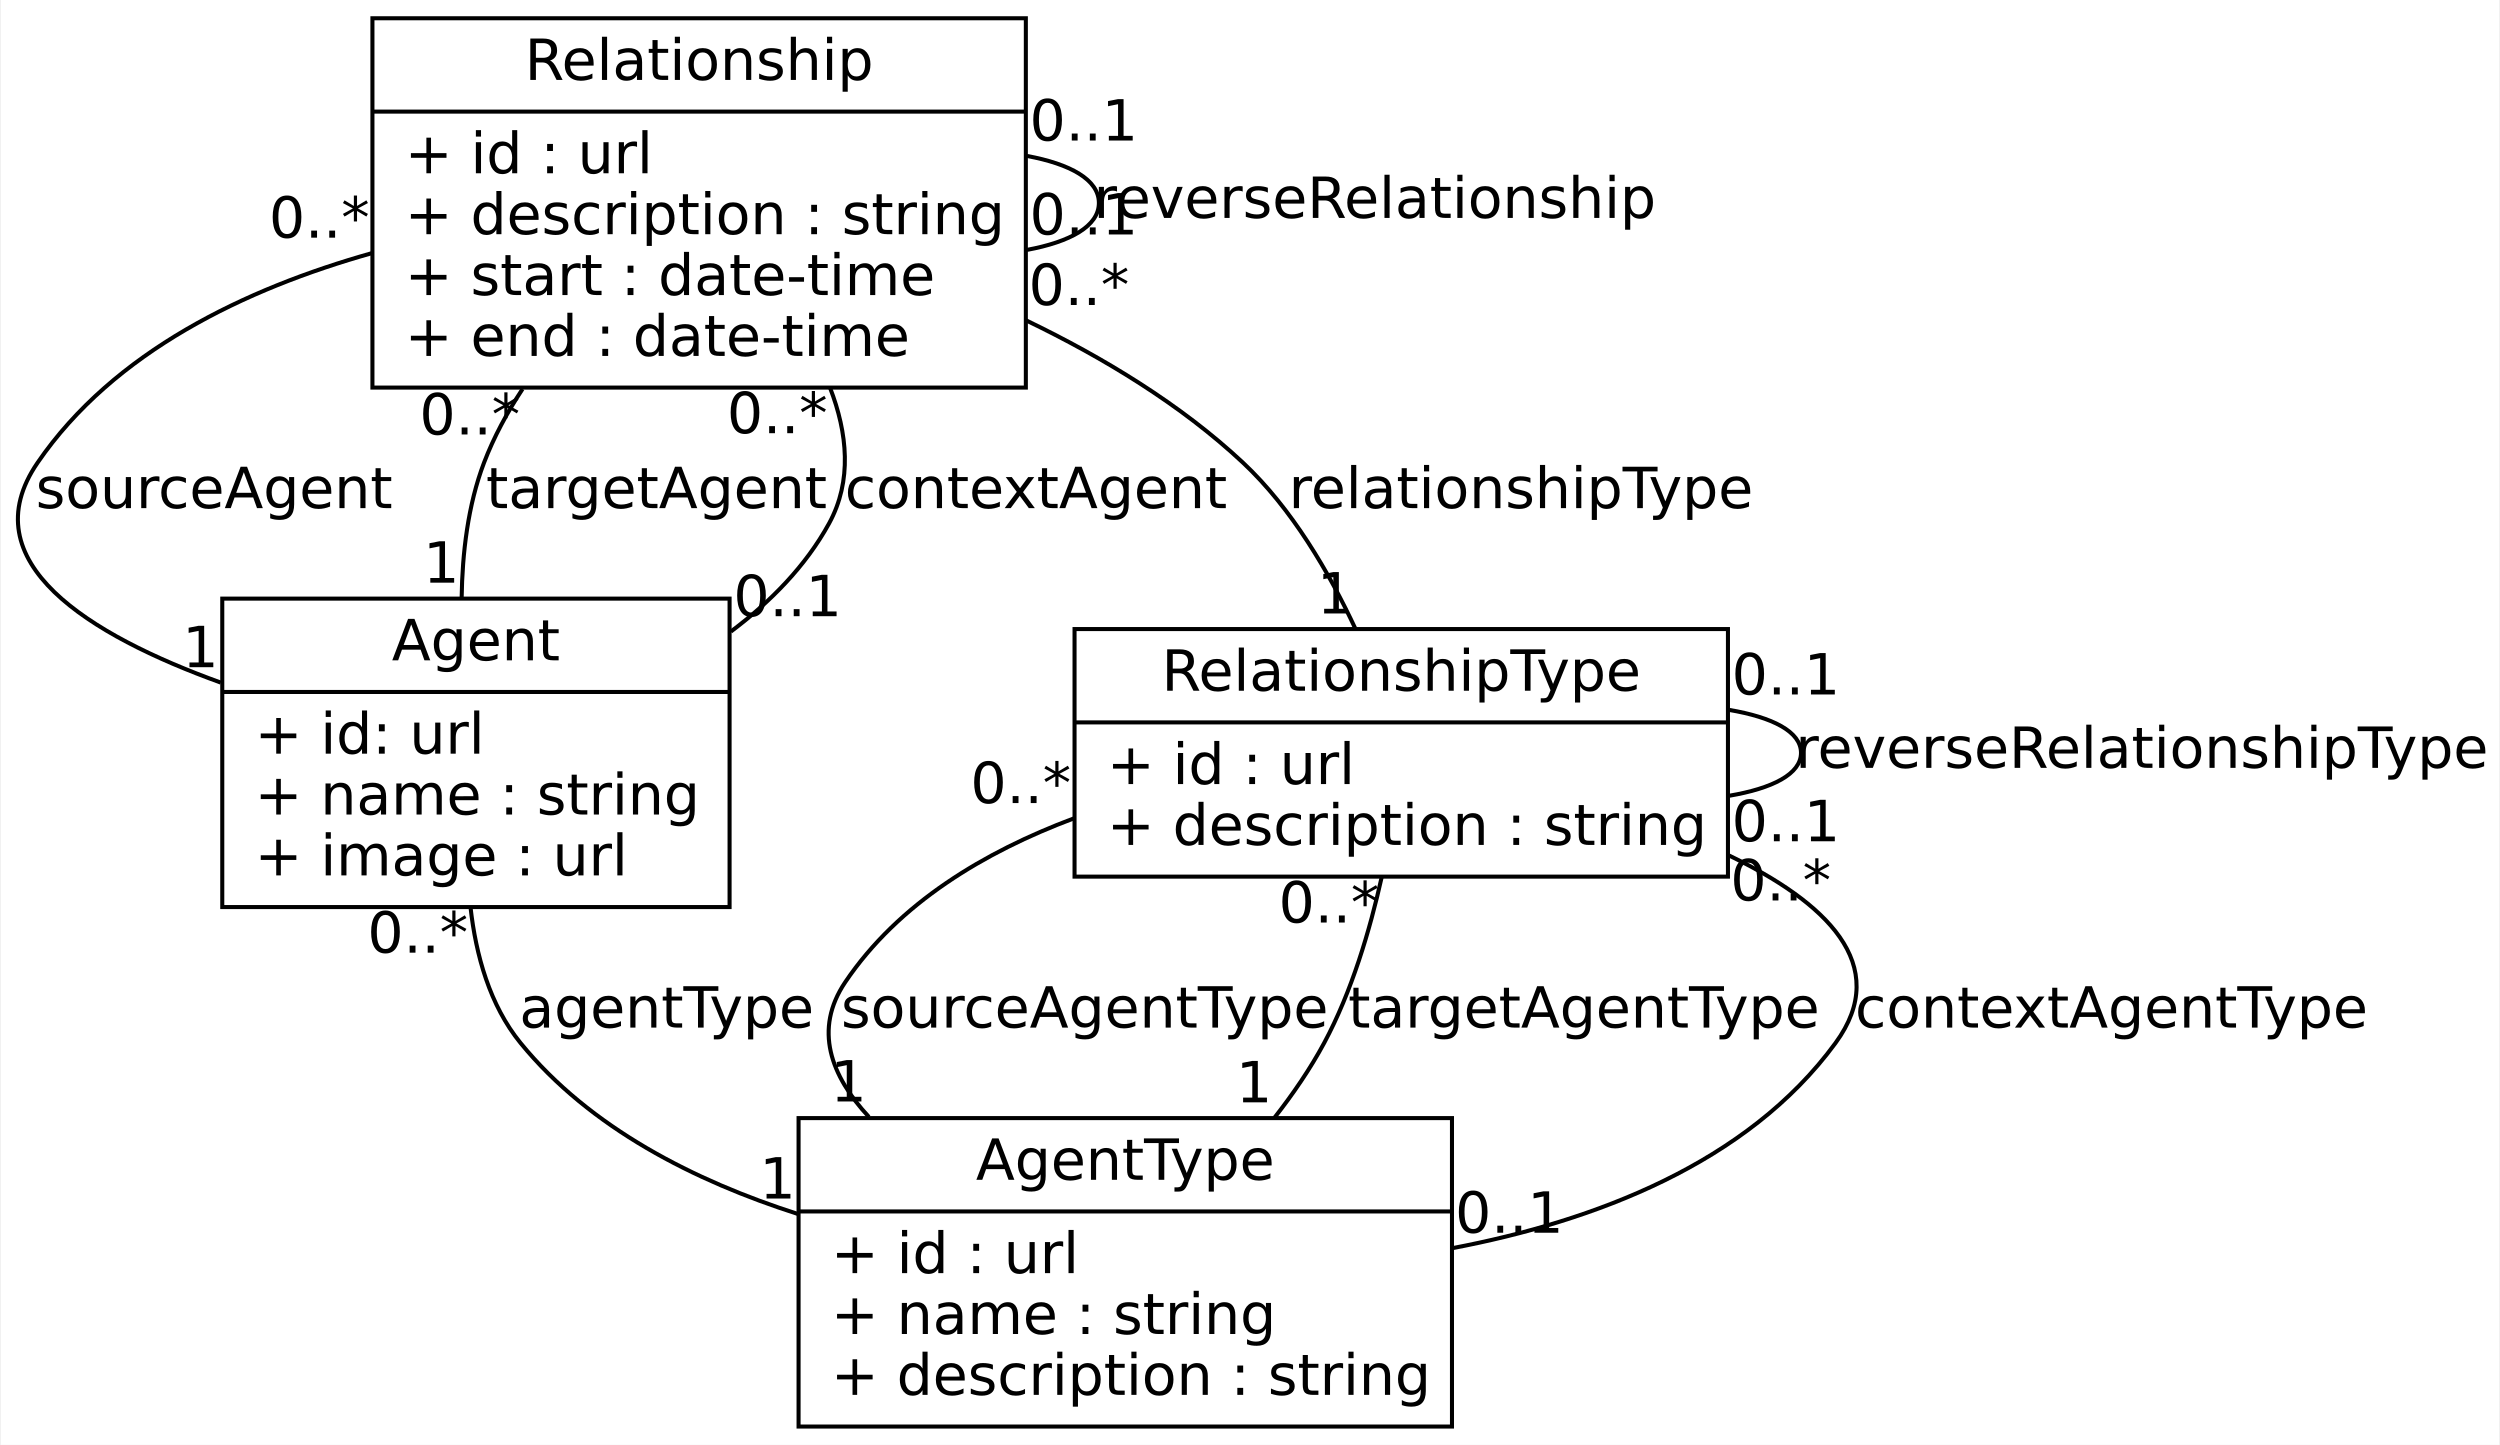
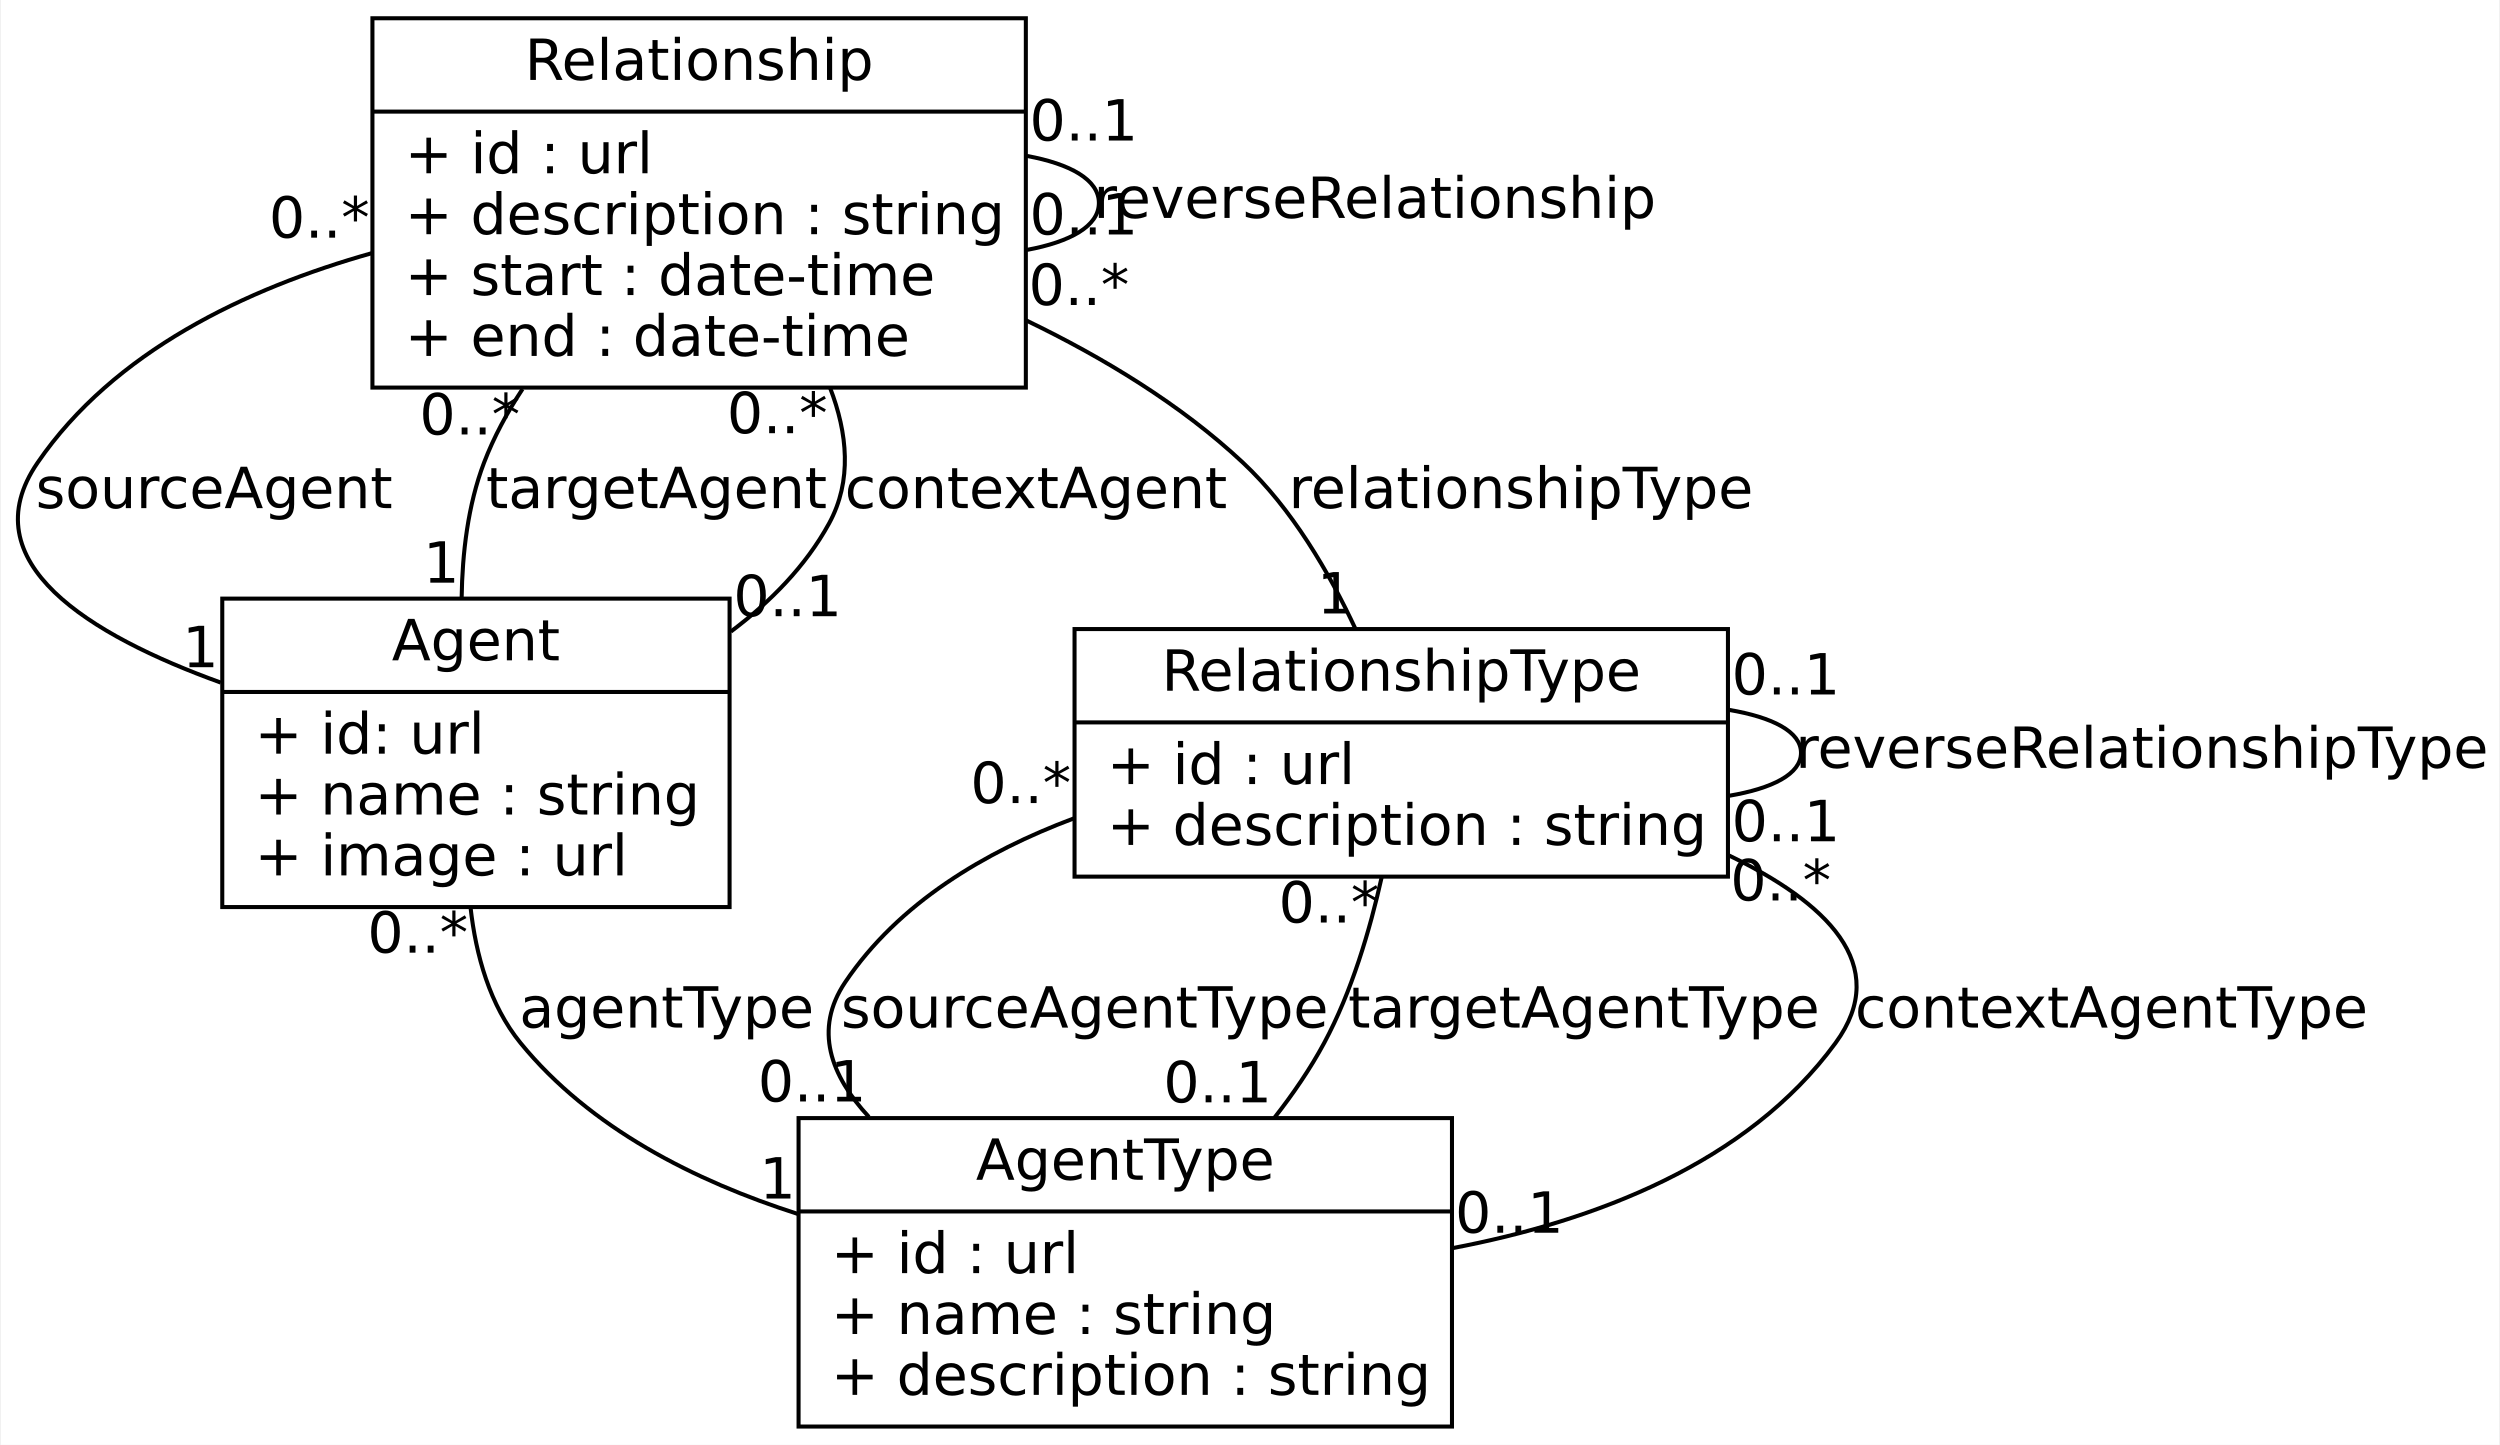
<svg xmlns="http://www.w3.org/2000/svg" width="616pt" height="356pt" viewBox="0.00 0.00 615.54 356.00">
  <g id="graph0" class="graph" transform="scale(1 1) rotate(0) translate(4 352)">
    <polygon fill="white" stroke="none" points="-4,4 -4,-352 611.537,-352 611.537,4 -4,4" />
    <g id="node1" class="node">
      <polygon fill="none" stroke="black" points="192.537,-0.5 192.537,-76.5 353.537,-76.5 353.537,-0.5 192.537,-0.5" />
      <text text-anchor="middle" x="273.037" y="-61.3" font-family="Bitstream Vera Sans" font-size="14.00">AgentType</text>
      <polyline fill="none" stroke="black" points="192.537,-53.5 353.537,-53.5 " />
      <text text-anchor="start" x="200.537" y="-38.3" font-family="Bitstream Vera Sans" font-size="14.00">+ id : url</text>
      <text text-anchor="start" x="200.537" y="-23.3" font-family="Bitstream Vera Sans" font-size="14.00">+ name : string</text>
      <text text-anchor="start" x="200.537" y="-8.3" font-family="Bitstream Vera Sans" font-size="14.00">+ description : string</text>
    </g>
    <g id="node2" class="node">
      <polygon fill="none" stroke="black" points="50.537,-128.5 50.537,-204.5 175.537,-204.5 175.537,-128.5 50.537,-128.5" />
      <text text-anchor="middle" x="113.037" y="-189.3" font-family="Bitstream Vera Sans" font-size="14.00">Agent</text>
      <polyline fill="none" stroke="black" points="50.537,-181.5 175.537,-181.5 " />
      <text text-anchor="start" x="58.537" y="-166.3" font-family="Bitstream Vera Sans" font-size="14.00">+ id: url</text>
      <text text-anchor="start" x="58.537" y="-151.3" font-family="Bitstream Vera Sans" font-size="14.00">+ name : string</text>
      <text text-anchor="start" x="58.537" y="-136.3" font-family="Bitstream Vera Sans" font-size="14.00">+ image : url</text>
    </g>
    <g id="edge8" class="edge">
      <path fill="none" stroke="black" d="M111.704,-128.468C113.02,-116.685 116.44,-104.309 124.037,-95 141.142,-74.042 166.986,-60.996 192.372,-52.877" />
      <text text-anchor="middle" x="160.037" y="-98.8" font-family="Bitstream Vera Sans" font-size="14.00">agentType</text>
      <text text-anchor="middle" x="187.372" y="-56.677" font-family="Bitstream Vera Sans" font-size="14.00">1</text>
      <text text-anchor="middle" x="98.704" y="-117.268" font-family="Bitstream Vera Sans" font-size="14.00">0..*</text>
    </g>
    <g id="node3" class="node">
      <polygon fill="none" stroke="black" points="260.537,-136 260.537,-197 421.537,-197 421.537,-136 260.537,-136" />
      <text text-anchor="middle" x="341.037" y="-181.8" font-family="Bitstream Vera Sans" font-size="14.00">RelationshipType</text>
      <polyline fill="none" stroke="black" points="260.537,-174 421.537,-174 " />
      <text text-anchor="start" x="268.537" y="-158.8" font-family="Bitstream Vera Sans" font-size="14.00">+ id : url</text>
      <text text-anchor="start" x="268.537" y="-143.8" font-family="Bitstream Vera Sans" font-size="14.00">+ description : string</text>
    </g>
    <g id="edge4" class="edge">
      <path fill="none" stroke="black" d="M260.285,-150.323C238.402,-142.116 217.159,-129.473 204.037,-110 196.19,-98.354 200.449,-86.935 209.864,-76.793" />
      <text text-anchor="middle" x="263.037" y="-98.8" font-family="Bitstream Vera Sans" font-size="14.00">sourceAgentType</text>
-       <text text-anchor="middle" x="204.864" y="-80.593" font-family="Bitstream Vera Sans" font-size="14.00">1</text>
+       <text text-anchor="middle" x="195.864" y="-80.593" font-family="Bitstream Vera Sans" font-size="14.00">0..1</text>
      <text text-anchor="middle" x="247.285" y="-154.123" font-family="Bitstream Vera Sans" font-size="14.00">0..*</text>
    </g>
    <g id="edge5" class="edge">
      <path fill="none" stroke="black" d="M336.224,-135.892C333.317,-122.831 328.82,-107.617 322.037,-95 318.629,-88.66 314.367,-82.438 309.788,-76.586" />
      <text text-anchor="middle" x="386.037" y="-98.8" font-family="Bitstream Vera Sans" font-size="14.00">targetAgentType</text>
-       <text text-anchor="middle" x="304.788" y="-80.386" font-family="Bitstream Vera Sans" font-size="14.00">1</text>
+       <text text-anchor="middle" x="295.788" y="-80.386" font-family="Bitstream Vera Sans" font-size="14.00">0..1</text>
      <text text-anchor="middle" x="323.224" y="-124.692" font-family="Bitstream Vera Sans" font-size="14.00">0..*</text>
    </g>
    <g id="edge6" class="edge">
      <path fill="none" stroke="black" d="M421.538,-141.335C445.556,-129.82 462.162,-114.298 448.037,-95 426.294,-65.294 388.548,-51.095 353.666,-44.458" />
      <text text-anchor="middle" x="516.037" y="-98.8" font-family="Bitstream Vera Sans" font-size="14.00">contextAgentType</text>
      <text text-anchor="middle" x="367.666" y="-48.258" font-family="Bitstream Vera Sans" font-size="14.00">0..1</text>
      <text text-anchor="middle" x="434.538" y="-130.135" font-family="Bitstream Vera Sans" font-size="14.00">0..*</text>
    </g>
    <g id="edge9" class="edge">
      <path fill="none" stroke="black" d="M421.807,-177.082C432.467,-175.277 439.537,-171.75 439.537,-166.5 439.537,-161.25 432.467,-157.723 421.807,-155.918" />
      <text text-anchor="middle" x="523.537" y="-162.8" font-family="Bitstream Vera Sans" font-size="14.00">reverseRelationshipType</text>
      <text text-anchor="middle" x="435.807" y="-144.718" font-family="Bitstream Vera Sans" font-size="14.00">0..1</text>
      <text text-anchor="middle" x="435.807" y="-180.882" font-family="Bitstream Vera Sans" font-size="14.00">0..1</text>
    </g>
    <g id="node4" class="node">
      <polygon fill="none" stroke="black" points="87.537,-256.5 87.537,-347.5 248.537,-347.5 248.537,-256.5 87.537,-256.5" />
      <text text-anchor="middle" x="168.037" y="-332.3" font-family="Bitstream Vera Sans" font-size="14.00">Relationship</text>
      <polyline fill="none" stroke="black" points="87.537,-324.5 248.537,-324.5 " />
      <text text-anchor="start" x="95.537" y="-309.3" font-family="Bitstream Vera Sans" font-size="14.00">+ id : url</text>
      <text text-anchor="start" x="95.537" y="-294.3" font-family="Bitstream Vera Sans" font-size="14.00">+ description : string</text>
      <text text-anchor="start" x="95.537" y="-279.3" font-family="Bitstream Vera Sans" font-size="14.00">+ start : date-time</text>
      <text text-anchor="start" x="95.537" y="-264.3" font-family="Bitstream Vera Sans" font-size="14.00">+ end : date-time</text>
    </g>
    <g id="edge1" class="edge">
      <path fill="none" stroke="black" d="M87.447,-289.638C56.359,-280.886 23.822,-265.4 5.037,-238 -11.739,-213.53 17.783,-195.504 50.171,-183.807" />
      <text text-anchor="middle" x="48.537" y="-226.8" font-family="Bitstream Vera Sans" font-size="14.00">sourceAgent</text>
      <text text-anchor="middle" x="45.171" y="-187.607" font-family="Bitstream Vera Sans" font-size="14.00">1</text>
      <text text-anchor="middle" x="74.447" y="-293.438" font-family="Bitstream Vera Sans" font-size="14.00">0..*</text>
    </g>
    <g id="edge2" class="edge">
      <path fill="none" stroke="black" d="M124.521,-256.144C120.728,-250.374 117.428,-244.278 115.037,-238 111.072,-227.587 109.673,-215.669 109.517,-204.631" />
      <text text-anchor="middle" x="157.537" y="-226.8" font-family="Bitstream Vera Sans" font-size="14.00">targetAgent</text>
      <text text-anchor="middle" x="104.517" y="-208.431" font-family="Bitstream Vera Sans" font-size="14.00">1</text>
      <text text-anchor="middle" x="111.521" y="-244.944" font-family="Bitstream Vera Sans" font-size="14.00">0..*</text>
    </g>
    <g id="edge3" class="edge">
      <path fill="none" stroke="black" d="M200.287,-256.468C204.597,-245.31 205.807,-233.525 200.037,-223 194.267,-212.474 185.558,-203.657 175.843,-196.374" />
      <text text-anchor="middle" x="251.037" y="-226.8" font-family="Bitstream Vera Sans" font-size="14.00">contextAgent</text>
      <text text-anchor="middle" x="189.843" y="-200.174" font-family="Bitstream Vera Sans" font-size="14.00">0..1</text>
      <text text-anchor="middle" x="187.287" y="-245.268" font-family="Bitstream Vera Sans" font-size="14.00">0..*</text>
    </g>
    <g id="edge7" class="edge">
      <path fill="none" stroke="black" d="M248.623,-273.05C267.606,-263.906 286.743,-252.319 302.037,-238 314.086,-226.719 323.313,-210.859 329.76,-197.038" />
      <text text-anchor="middle" x="370.537" y="-226.8" font-family="Bitstream Vera Sans" font-size="14.00">relationshipType</text>
      <text text-anchor="middle" x="324.76" y="-200.838" font-family="Bitstream Vera Sans" font-size="14.00">1</text>
      <text text-anchor="middle" x="261.623" y="-276.85" font-family="Bitstream Vera Sans" font-size="14.00">0..*</text>
    </g>
    <g id="edge10" class="edge">
      <path fill="none" stroke="black" d="M248.807,-313.574C259.467,-311.6 266.537,-307.742 266.537,-302 266.537,-296.258 259.467,-292.4 248.807,-290.426" />
      <text text-anchor="middle" x="334.537" y="-298.3" font-family="Bitstream Vera Sans" font-size="14.00">reverseRelationship</text>
      <text text-anchor="middle" x="262.807" y="-294.226" font-family="Bitstream Vera Sans" font-size="14.00">0..1</text>
      <text text-anchor="middle" x="262.807" y="-317.374" font-family="Bitstream Vera Sans" font-size="14.00">0..1</text>
    </g>
  </g>
</svg>
